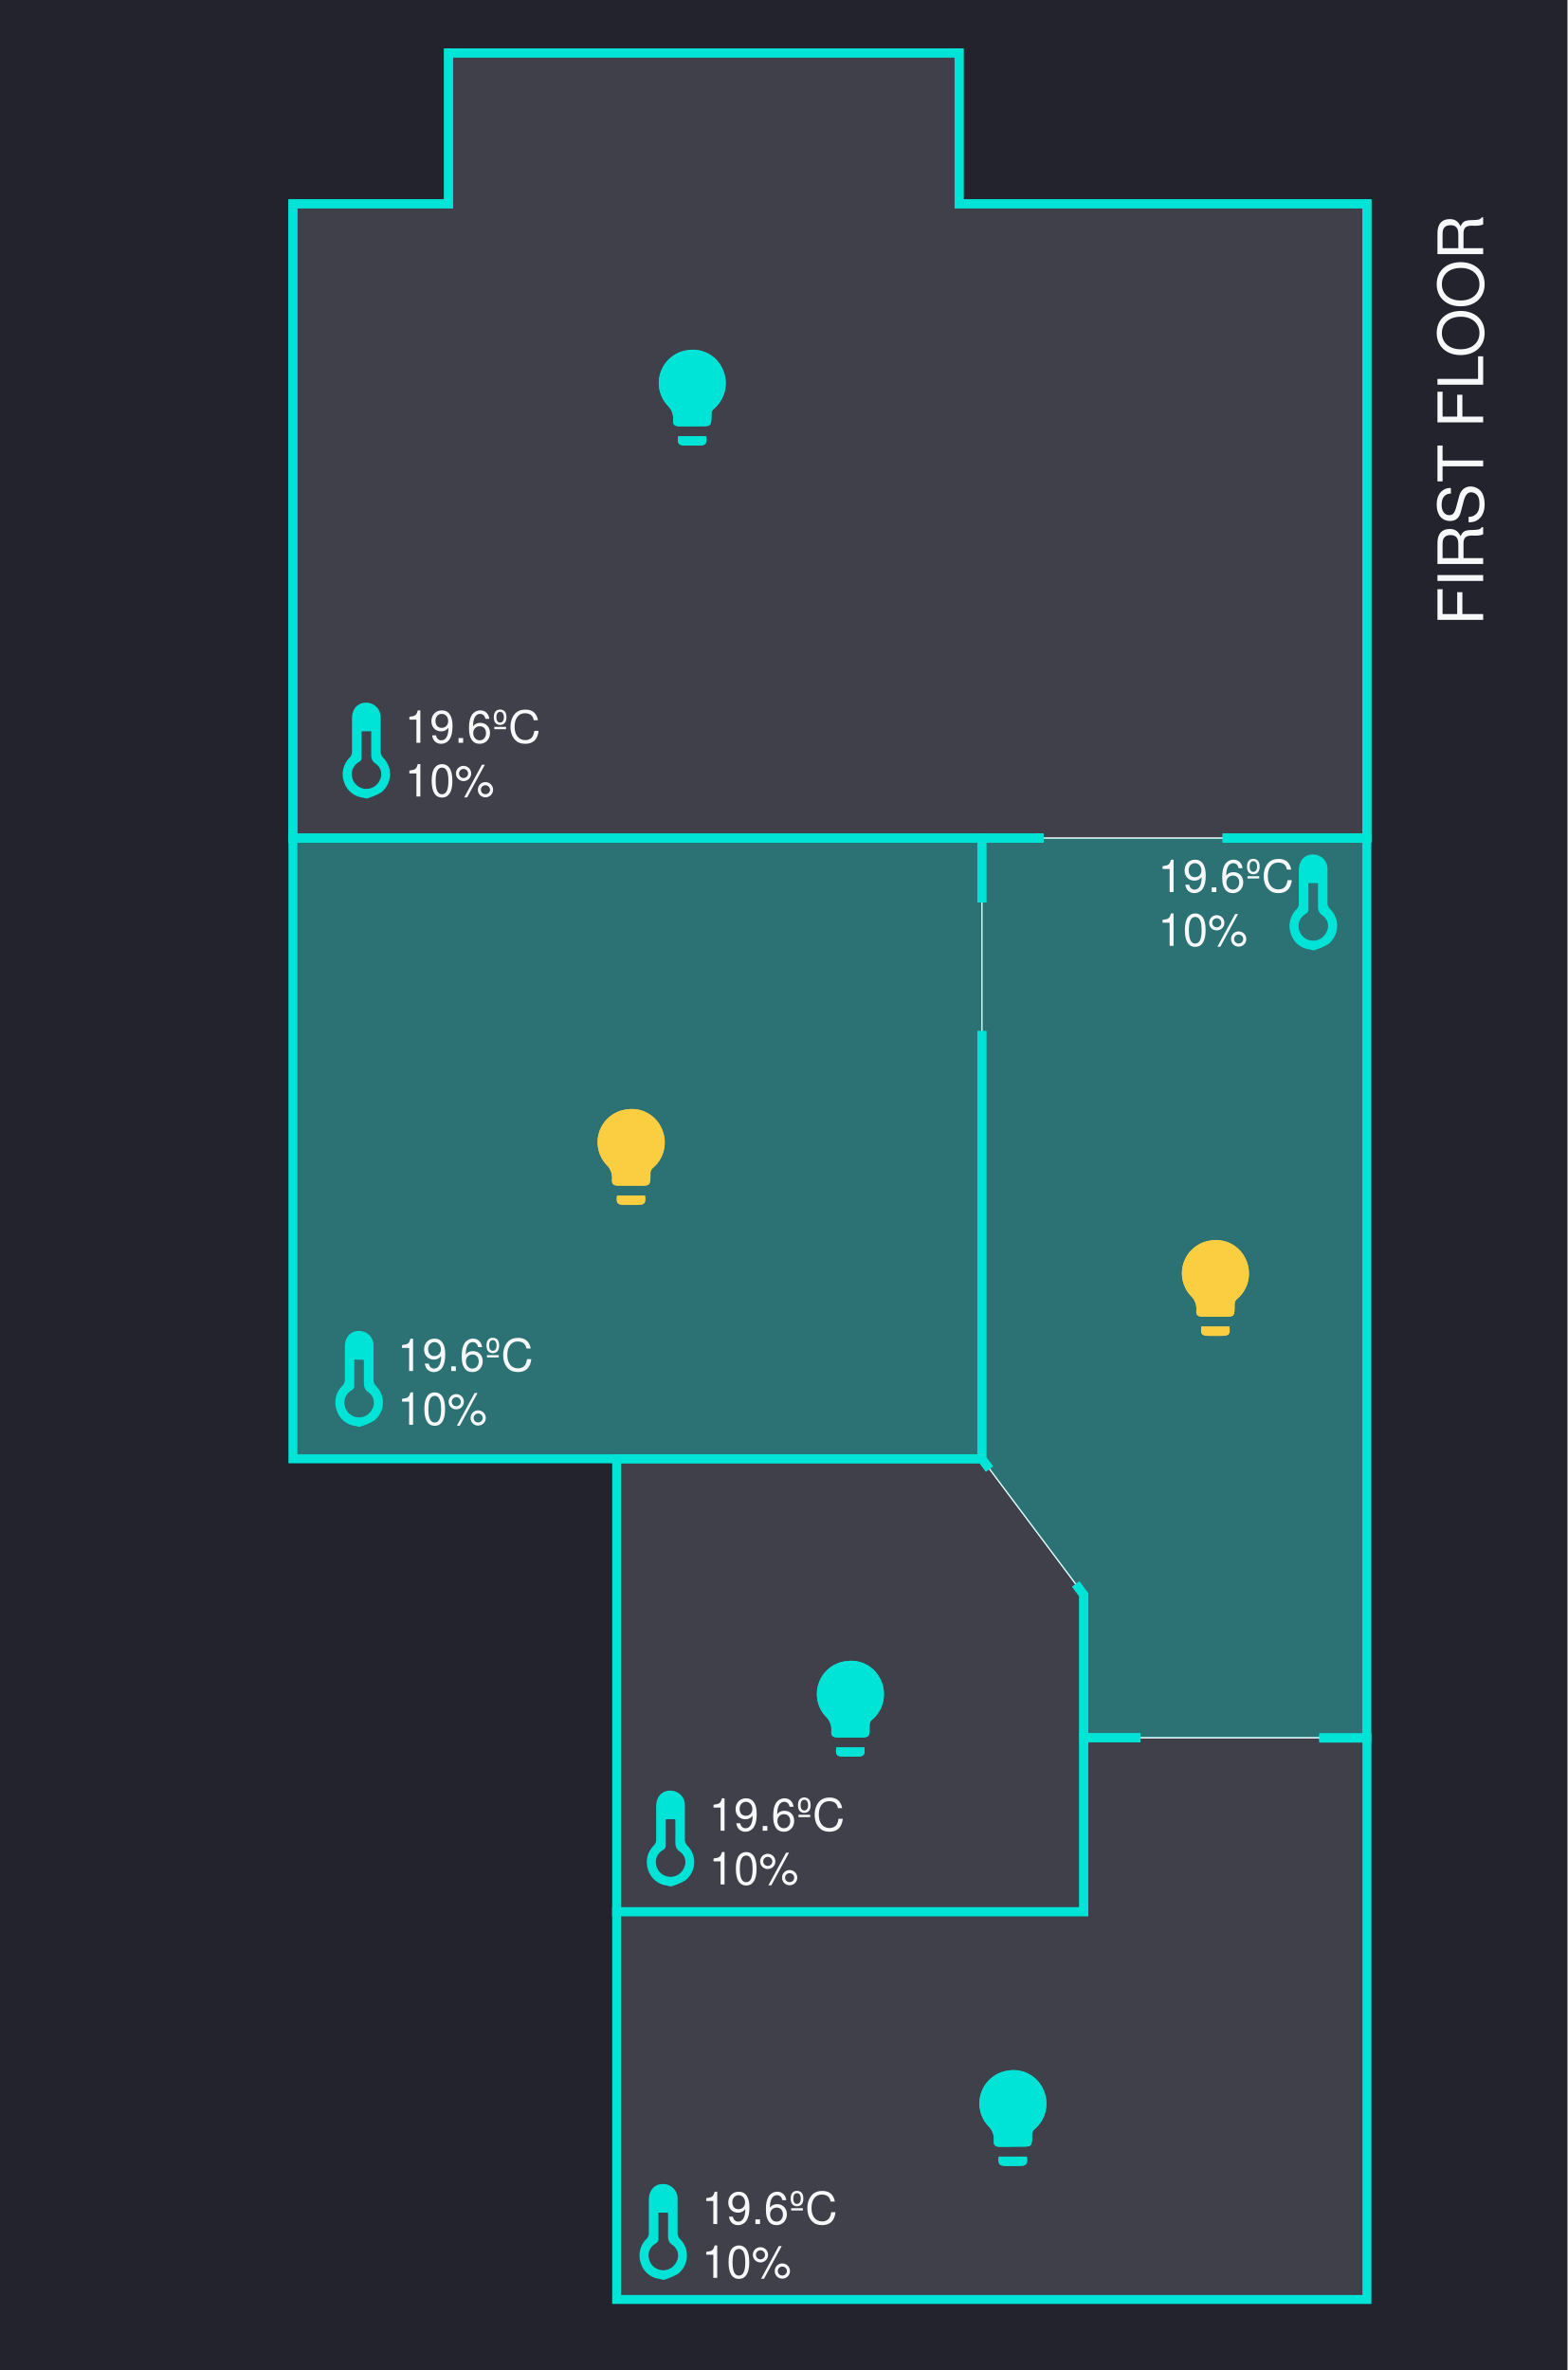
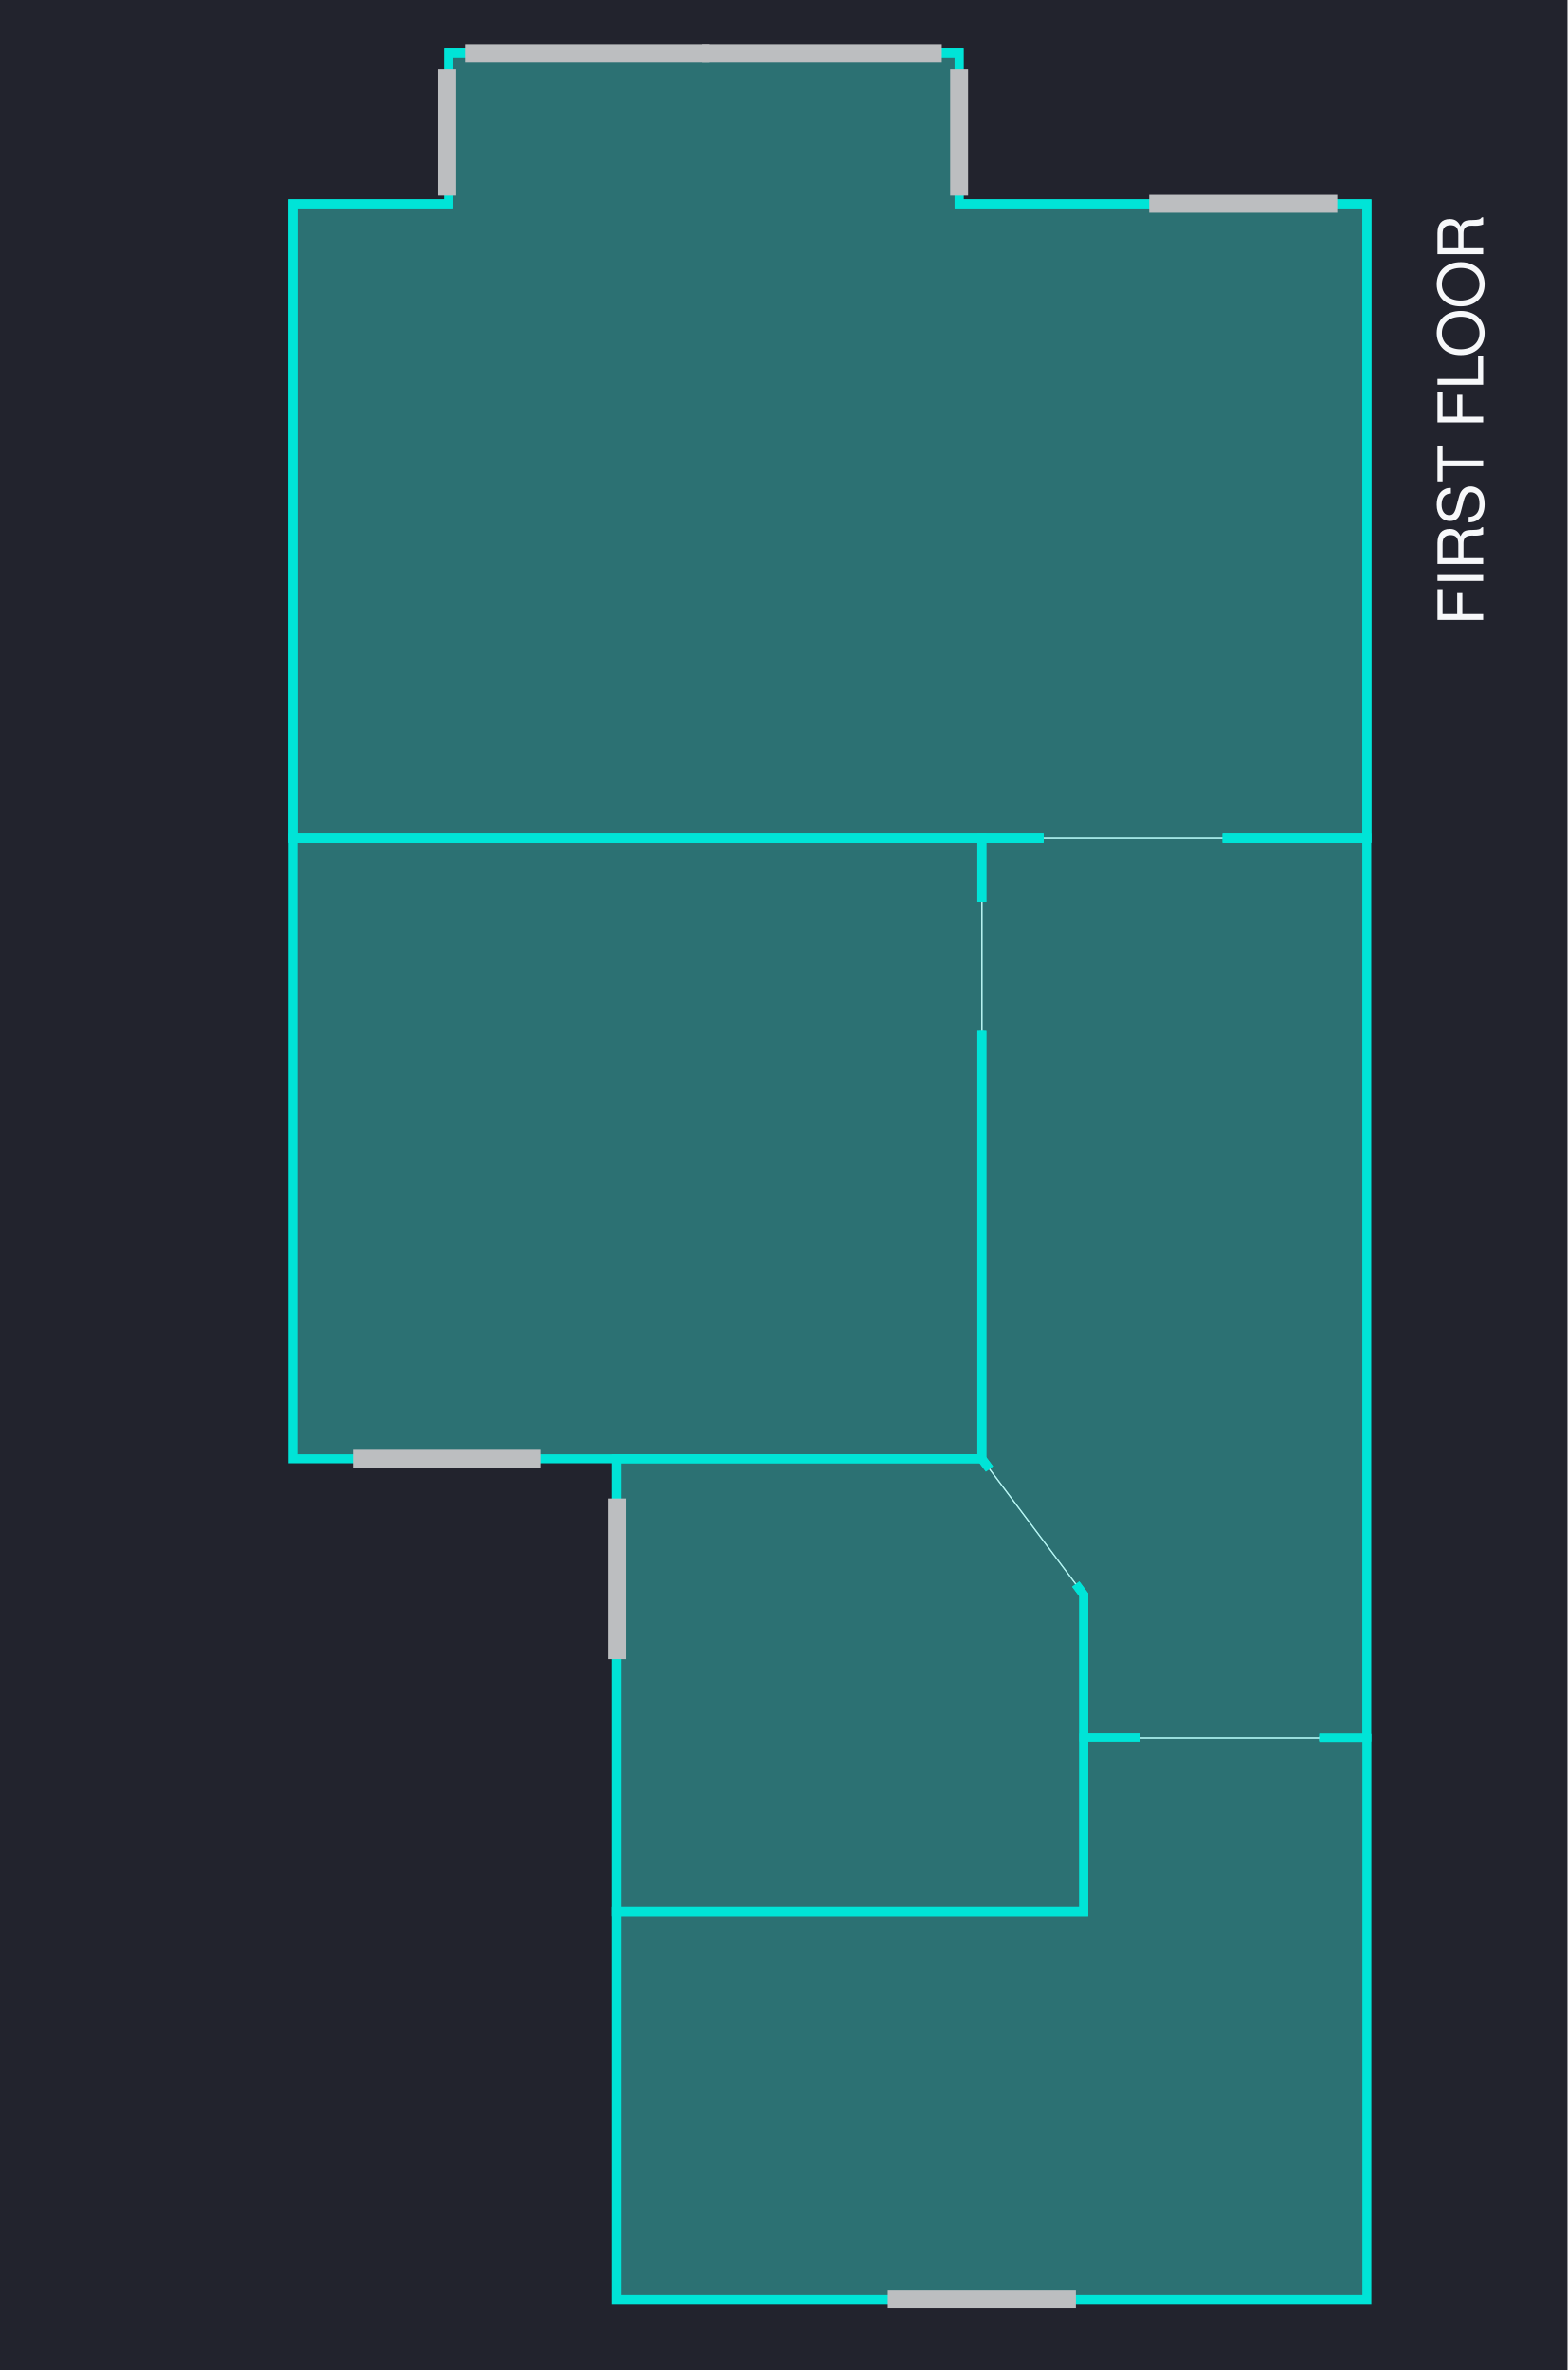
<svg xmlns="http://www.w3.org/2000/svg" viewBox="0 0 350 529.19">
  <defs>
    <style>
      .cls-1 {
        fill: #22232d;
      }

-       .cls-2, .cls-5, .cls-6, .cls-7 {
+       .cls-2, .cls-5, .cls-6, .cls-7, .cls-8 {
        fill: none;
        stroke-miterlimit: 10;
      }

      .cls-2, .cls-5 {
        stroke: #f7f8fa;
      }

      .cls-2 {
        stroke-width: 0.25px;
      }

-       .cls-11, .cls-3, .cls-8 {
+       .cls-3, .cls-9 {
        fill: #f7f8fa;
      }

      .cls-3 {
        opacity: 0.14;
      }

-       .cls-10, .cls-4 {
+       .cls-4 {
        fill: #00e4d7;
-       }
- 
-       .cls-4 {
        opacity: 0.3;
      }

      .cls-6, .cls-7 {
        stroke: #00e4d7;
      }

      .cls-7 {
        stroke-width: 2px;
      }

      .cls-8 {
-         font-size: 14px;
+         stroke: #bcbec0;
+         stroke-width: 4px;
      }

-       .cls-11, .cls-8 {
+       .cls-9 {
+         font-size: 14px;
        font-family: Helvetica, Helvetica;
      }

-       .cls-9 {
+       .cls-10 {
        letter-spacing: -0.02em;
-       }
- 
-       .cls-11 {
-         font-size: 10px;
-       }
- 
-       .cls-12 {
-         fill: #fbce42;
      }
    </style>
  </defs>
  <g id="Background">
    <rect class="cls-1" width="350" height="529.19" />
  </g>
  <g id="house-outline">
    <path id="house-border" class="cls-2" d="M305.21,513.44H137.69V325.73H65.4V45.51h34.75V11.82h114V45.51h91.06V513.44" />
    <path id="house-fill" class="cls-3" d="M305.21,513.44H137.69V325.73H65.4V45.51h34.75V11.82h114V45.51h91.06V513.44" />
    <path id="bedroom-2-border" class="cls-2" d="M65.4,187.14H219.23V325.73H65.4Z" />
    <path id="landing-border" class="cls-2" d="M305.21,388H242V356.1l-22.74-30.37V187.14h86Z" />
    <path id="bedroom-3-border" class="cls-2" d="M137.69,513.44V426.91L242,426.86V388h63.24V513.44H137.69Z" />
    <path id="master-bedroom-border" class="cls-2" d="M195.33,187.14H65.4V45.51h34.75V11.82h114V45.51h91.06V187.14H195.33" />
    <path id="bathroom-border" class="cls-2" d="M219.23,325.73,242,356.1v70.76H137.69V325.73h81.54" />
  </g>
-   <g id="light-fill">
-     <path id="landing-fill" class="cls-4" d="M305.21,388H242V356.1l-22.74-30.37V187.14h86Z" />
-     <path id="bedroom-2-fill" class="cls-4" d="M65.4,187.14H219.23V325.73H65.4Z" />
+   <g id="motion_fill">
+     <path id="landing_fill" class="cls-4" d="M305.21,388H242V356.1l-22.74-30.37V187.14h86Z" />
+     <path id="bedroom-3_fill" class="cls-4" d="M137.69,513.44V426.91L242,426.86V388h63.24V513.44H137.69Z" />
+     <path id="master-bedroom_fiill" class="cls-4" d="M195.33,187.14H65.4V45.51h34.75V11.82h114V45.51h91.06V187.14H195.33" />
+     <path id="bathroom_fill" class="cls-4" d="M219.23,325.73,242,356.1v70.76H137.69V325.73h81.54" />
+     <path id="bedroom-2_fill" class="cls-4" d="M65.4,187.14H219.23V325.73H65.4Z" />
  </g>
  <g id="motion">
    <g>
      <path id="landing-border-2" data-name="landing-border" class="cls-2" d="M220.93,328l-1.7-2.27V230.22M254.59,388H242V356.1l-1.79-2.4M273,187.14h32.19V388H294.59M219.23,201.49V187.14H233" />
      <path id="bedroom-3-border-2" data-name="bedroom-3-border" class="cls-5" d="M294.59,388.1h10.62V513.44H137.69V426.86H242V388h12.64" />
      <path id="bedroom-2-border-2" data-name="bedroom-2-border" class="cls-6" d="M219.23,230.22v95.51H65.4V187.14H219.23v14.35" />
      <path id="master-bedroom-border-2" data-name="master-bedroom-border" class="cls-7" d="M233,187.14H65.4V45.51h34.75V11.82h114V45.51h91.06V187.14H273" />
      <path id="bathroom-border-2" data-name="bathroom-border" class="cls-2" d="M240.18,353.7l1.79,2.4v70.76H137.69V325.73h81.54m0,0,1.7,2.27" />
    </g>
    <g>
      <path id="landing-border-3" data-name="landing-border" class="cls-7" d="M220.93,328l-1.7-2.27V230.22M254.59,388H242V356.1l-1.79-2.4M273,187.14h32.19V388H294.59M219.23,201.49V187.14H233" />
      <path id="bedroom-3-border-3" data-name="bedroom-3-border" class="cls-7" d="M294.59,388.1h10.62V513.44H137.69V426.86H242V388h12.64" />
      <path id="bedroom-2-border-3" data-name="bedroom-2-border" class="cls-7" d="M219.23,230.22v95.51H65.4V187.14H219.23v14.35" />
      <path id="master-bedroom-border-3" data-name="master-bedroom-border" class="cls-7" d="M233,187.14H65.4V45.51h34.75V11.82h114V45.51h91.06V187.14H273" />
      <path id="bathroom-border-3" data-name="bathroom-border" class="cls-7" d="M240.18,353.7l1.79,2.4v70.76H137.69V325.73h81.54m0,0,1.7,2.27" />
    </g>
  </g>
+   <g id="openings">
+     <line id="bedroom-1_window_2" class="cls-8" x1="103.99" y1="11.82" x2="158.42" y2="11.82" />
+     <line id="bedroom-1_window_3" class="cls-8" x1="156.87" y1="11.82" x2="210.29" y2="11.82" />
+     <line id="bedroom-1_window_1" class="cls-8" x1="99.79" y1="43.68" x2="99.79" y2="15.48" />
+     <line id="bedroom-1_window_4" class="cls-8" x1="214.16" y1="43.68" x2="214.16" y2="15.48" />
+     <line id="bedroom-1_window_5" class="cls-8" x1="298.6" y1="45.51" x2="256.6" y2="45.51" />
+     <line id="bedroom-2_window_1" class="cls-8" x1="120.79" y1="325.73" x2="78.79" y2="325.73" />
+     <line id="bathroom_window_1" class="cls-8" x1="137.71" y1="334.59" x2="137.71" y2="370.45" />
+     <line id="bedroom-3_window_1" class="cls-8" x1="240.23" y1="513.44" x2="198.23" y2="513.44" />
+   </g>
  <g id="text">
-     <text class="cls-8" transform="translate(331.17 139.67) rotate(-90)">FIRS<tspan class="cls-9" x="31.89" y="0">T</tspan>
+     <text class="cls-9" transform="translate(331.17 139.67) rotate(-90)">FIRS<tspan class="cls-10" x="31.89" y="0">T</tspan>
      <tspan x="40.2" y="0" xml:space="preserve"> FLOOR</tspan>
    </text>
  </g>
-   <g id="temp">
-     <g id="_0BCMNP" data-name="0BCMNP">
-       <path class="cls-10" d="M82,178.28h-.36a2.66,2.66,0,0,0-.5-.16,5,5,0,0,1-4.31-3.48,5.18,5.18,0,0,1,1.32-5.56,1.8,1.8,0,0,0,.45-1.07c0-2.53,0-5.06,0-7.59s1.72-3.91,4-3.42a3.23,3.23,0,0,1,2.4,3.42c0,2.5,0,5,0,7.5a1.92,1.92,0,0,0,.51,1.21,5.19,5.19,0,0,1-.36,7.78A13.91,13.91,0,0,1,82,178.28Zm-1.26-15c0,2,0,3.86,0,5.74a1.08,1.08,0,0,1-.6,1.14,3.07,3.07,0,0,0-1.5,3.5,3.26,3.26,0,0,0,6.12.62,2.84,2.84,0,0,0-.78-3.7c-1.17-.73-1.11-1.64-1.09-2.69,0-1.29,0-2.57,0-3.85,0-.26,0-.51,0-.76Z" />
-     </g>
-     <text class="cls-11" transform="translate(90.39 165.85)">19.6ºC<tspan x="0" y="12">10%</tspan>
-     </text>
-     <g id="_0BCMNP-2" data-name="0BCMNP">
-       <path class="cls-10" d="M80.36,318.57H80a2.24,2.24,0,0,0-.5-.16,5,5,0,0,1-4.32-3.48,5.22,5.22,0,0,1,1.33-5.57A1.77,1.77,0,0,0,77,308.3c0-2.53,0-5.06,0-7.59s1.72-3.91,4-3.43a3.23,3.23,0,0,1,2.41,3.43c0,2.5,0,5,0,7.5a1.94,1.94,0,0,0,.51,1.21,5.19,5.19,0,0,1-.36,7.78A14.36,14.36,0,0,1,80.36,318.57Zm-1.26-15c0,2,0,3.86,0,5.73a1.07,1.07,0,0,1-.6,1.14A3.07,3.07,0,0,0,77,314a3.26,3.26,0,0,0,6.12.61,2.83,2.83,0,0,0-.78-3.69c-1.17-.73-1.11-1.64-1.09-2.7,0-1.28,0-2.56,0-3.84,0-.26,0-.52-.05-.76Z" />
-     </g>
-     <text class="cls-11" transform="translate(88.76 306.13)">19.6ºC<tspan x="0" y="12">10%</tspan>
-     </text>
-     <g id="_0BCMNP-3" data-name="0BCMNP">
-       <path class="cls-10" d="M149.91,421.2h-.36a2.91,2.91,0,0,0-.5-.16,5,5,0,0,1-4.32-3.48,5.18,5.18,0,0,1,1.33-5.56,1.78,1.78,0,0,0,.45-1.07c0-2.52,0-5.05,0-7.58s1.73-3.92,4-3.43a3.23,3.23,0,0,1,2.41,3.42c0,2.5,0,5,0,7.5a1.87,1.87,0,0,0,.51,1.21,5.19,5.19,0,0,1-.36,7.78A13.91,13.91,0,0,1,149.91,421.2Zm-1.26-15c0,2,0,3.86,0,5.74a1.1,1.1,0,0,1-.6,1.14,3.05,3.05,0,0,0-1.5,3.5,3.26,3.26,0,0,0,6.12.62,2.84,2.84,0,0,0-.78-3.7c-1.18-.73-1.11-1.64-1.09-2.69,0-1.29,0-2.57,0-3.85,0-.25,0-.51-.05-.76Z" />
-     </g>
-     <text class="cls-11" transform="translate(158.31 408.77)">19.6ºC<tspan x="0" y="12">10%</tspan>
-     </text>
-     <g id="_0BCMNP-4" data-name="0BCMNP">
-       <path class="cls-10" d="M293.41,212.18h-.35a2.42,2.42,0,0,0-.5-.16,5,5,0,0,1-4.32-3.48,5.22,5.22,0,0,1,1.32-5.57,1.69,1.69,0,0,0,.45-1.06c0-2.53,0-5.06,0-7.59s1.73-3.91,4-3.43a3.23,3.23,0,0,1,2.4,3.43c0,2.5,0,5,0,7.5A1.9,1.9,0,0,0,297,203a5.2,5.2,0,0,1-.37,7.78A13.91,13.91,0,0,1,293.41,212.18Zm-1.26-15c0,2,0,3.86,0,5.74a1.06,1.06,0,0,1-.6,1.13,3.1,3.1,0,0,0-1.5,3.51,3.26,3.26,0,0,0,6.12.61,2.83,2.83,0,0,0-.78-3.69c-1.17-.73-1.11-1.64-1.09-2.7,0-1.28,0-2.56,0-3.84,0-.26,0-.51-.05-.76Z" />
-     </g>
-     <text class="cls-11" transform="translate(258.57 199.19)">19.6ºC<tspan x="0" y="12">10%</tspan>
-     </text>
-     <g id="_0BCMNP-5" data-name="0BCMNP">
-       <path class="cls-10" d="M148.28,509.05h-.36a3.28,3.28,0,0,0-.5-.17,5,5,0,0,1-4.32-3.47,5.2,5.2,0,0,1,1.33-5.57,1.84,1.84,0,0,0,.45-1.06c0-2.53,0-5.06,0-7.59s1.73-3.91,4-3.43a3.25,3.25,0,0,1,2.41,3.43c0,2.5,0,5,0,7.5a1.89,1.89,0,0,0,.51,1.21,5.19,5.19,0,0,1-.36,7.78A14.36,14.36,0,0,1,148.28,509.05Zm-1.26-15c0,2,0,3.87,0,5.74a1.1,1.1,0,0,1-.6,1.14,3.06,3.06,0,0,0-1.5,3.51,3.29,3.29,0,0,0,2.75,2.46,3.25,3.25,0,0,0,3.37-1.85,2.84,2.84,0,0,0-.78-3.7c-1.18-.72-1.11-1.63-1.09-2.69,0-1.28,0-2.56,0-3.85,0-.25,0-.51-.05-.76Z" />
-     </g>
-     <text class="cls-11" transform="translate(156.68 496.61)">19.6ºC<tspan x="0" y="12">10%</tspan>
-     </text>
-   </g>
-   <g id="Layer_7" data-name="Layer 7">
-     <g id="ji3E1h">
-       <g>
-         <path class="cls-12" d="M140.88,264.74h1.51c2.71,0,2.84.16,2.81-2.8a1.5,1.5,0,0,1,.43-1.05,7.45,7.45,0,0,0,2.13-8.81,7.27,7.27,0,0,0-7.81-4.37A7.39,7.39,0,0,0,135.34,260a4,4,0,0,1,1.31,3.41c-.08,1,.37,1.31,1.37,1.32S139.92,264.74,140.88,264.74Zm-3.1,2.22c-.24,1.67.08,2.06,1.65,2.06h2.84c1.68,0,2-.33,1.77-2.06Z" />
-         <path class="cls-12" d="M140.88,264.74c-1,0-1.91,0-2.86,0s-1.45-.36-1.37-1.32a4,4,0,0,0-1.31-3.41A7.39,7.39,0,0,1,140,247.71a7.27,7.27,0,0,1,7.81,4.37,7.45,7.45,0,0,1-2.13,8.81,1.5,1.5,0,0,0-.43,1.05c0,3-.1,2.83-2.81,2.8Z" />
-         <path class="cls-12" d="M137.78,267H144c.21,1.73-.09,2.06-1.77,2.06h-2.84C137.86,269,137.54,268.63,137.78,267Z" />
-       </g>
-     </g>
-     <g id="ji3E1h-2" data-name="ji3E1h">
-       <g>
-         <path class="cls-10" d="M154.53,95.19h1.52c2.7,0,2.84.16,2.8-2.8a1.52,1.52,0,0,1,.43-1,7.45,7.45,0,0,0,2.13-8.81,7.27,7.27,0,0,0-7.8-4.37A7.4,7.4,0,0,0,149,90.46a4,4,0,0,1,1.31,3.4c-.07,1,.37,1.31,1.37,1.33S153.57,95.19,154.53,95.19Zm-3.1,2.22c-.24,1.67.08,2.06,1.65,2.07h2.85c1.67,0,2-.34,1.76-2.07Z" />
-         <path class="cls-10" d="M154.53,95.19c-1,0-1.91,0-2.86,0s-1.44-.37-1.37-1.33a4,4,0,0,0-1.31-3.4,7.4,7.4,0,0,1,4.62-12.3,7.27,7.27,0,0,1,7.8,4.37,7.45,7.45,0,0,1-2.13,8.81,1.52,1.52,0,0,0-.43,1c0,3-.1,2.83-2.8,2.8Z" />
-         <path class="cls-10" d="M151.43,97.41h6.26c.21,1.73-.09,2.06-1.76,2.07h-2.85C151.51,99.47,151.19,99.08,151.43,97.41Z" />
-       </g>
-     </g>
-     <g id="ji3E1h-3" data-name="ji3E1h">
-       <g>
-         <path class="cls-12" d="M271.35,294h1.52c2.71,0,2.84.17,2.8-2.8a1.52,1.52,0,0,1,.43-1.05,7.44,7.44,0,0,0,2.14-8.8,7.28,7.28,0,0,0-7.81-4.38,7.39,7.39,0,0,0-4.61,12.3,4,4,0,0,1,1.3,3.4c-.07,1,.37,1.31,1.37,1.33Zm-3.1,2.22c-.23,1.68.08,2.06,1.65,2.07h2.85c1.67,0,2-.34,1.76-2.07Z" />
-         <path class="cls-12" d="M271.35,294h-2.86c-1,0-1.44-.37-1.37-1.33a4,4,0,0,0-1.3-3.4,7.39,7.39,0,0,1,4.61-12.3,7.28,7.28,0,0,1,7.81,4.38,7.44,7.44,0,0,1-2.14,8.8,1.52,1.52,0,0,0-.43,1.05c0,3-.09,2.83-2.8,2.8Z" />
-         <path class="cls-12" d="M268.25,296.19h6.26c.21,1.73-.09,2.07-1.76,2.07H269.9C268.33,298.25,268,297.87,268.25,296.19Z" />
-       </g>
-     </g>
-     <g id="ji3E1h-4" data-name="ji3E1h">
-       <g>
-         <path class="cls-10" d="M189.83,387.94h1.52c2.71,0,2.84.17,2.81-2.8a1.43,1.43,0,0,1,.43-1.05,7.45,7.45,0,0,0,2.13-8.8,7.27,7.27,0,0,0-7.81-4.38,7.39,7.39,0,0,0-4.61,12.3,4,4,0,0,1,1.31,3.4c-.08,1,.37,1.32,1.36,1.33Zm-3.09,2.23c-.24,1.67.08,2.05,1.64,2.06h2.85c1.68,0,2-.34,1.77-2.06Z" />
-         <path class="cls-10" d="M189.83,387.94H187c-1,0-1.44-.37-1.36-1.33a4,4,0,0,0-1.31-3.4,7.39,7.39,0,0,1,4.61-12.3,7.27,7.27,0,0,1,7.81,4.38,7.45,7.45,0,0,1-2.13,8.8,1.43,1.43,0,0,0-.43,1.05c0,3-.1,2.83-2.81,2.8Z" />
-         <path class="cls-10" d="M186.74,390.17H193c.2,1.72-.09,2.06-1.77,2.06h-2.85C186.82,392.22,186.5,391.84,186.74,390.17Z" />
-       </g>
-     </g>
-     <g id="ji3E1h-5" data-name="ji3E1h">
-       <g>
-         <path class="cls-10" d="M226.13,479.33h1.52c2.7,0,2.83.16,2.8-2.8a1.52,1.52,0,0,1,.43-1,7.45,7.45,0,0,0,2.13-8.81,7.27,7.27,0,0,0-7.81-4.37,7.4,7.4,0,0,0-4.61,12.3,4,4,0,0,1,1.31,3.4c-.07,1,.37,1.31,1.37,1.33Zm-3.1,2.22c-.24,1.67.08,2.06,1.65,2.07h2.85c1.67,0,2-.34,1.76-2.07Z" />
-         <path class="cls-10" d="M226.13,479.33h-2.86c-1,0-1.44-.37-1.37-1.33a4,4,0,0,0-1.31-3.4,7.4,7.4,0,0,1,4.61-12.3,7.27,7.27,0,0,1,7.81,4.37,7.45,7.45,0,0,1-2.13,8.81,1.52,1.52,0,0,0-.43,1c0,3-.1,2.83-2.8,2.8Z" />
-         <path class="cls-10" d="M223,481.55h6.26c.21,1.73-.09,2.06-1.76,2.07h-2.85C223.11,483.61,222.79,483.22,223,481.55Z" />
-       </g>
-     </g>
-   </g>
</svg>
